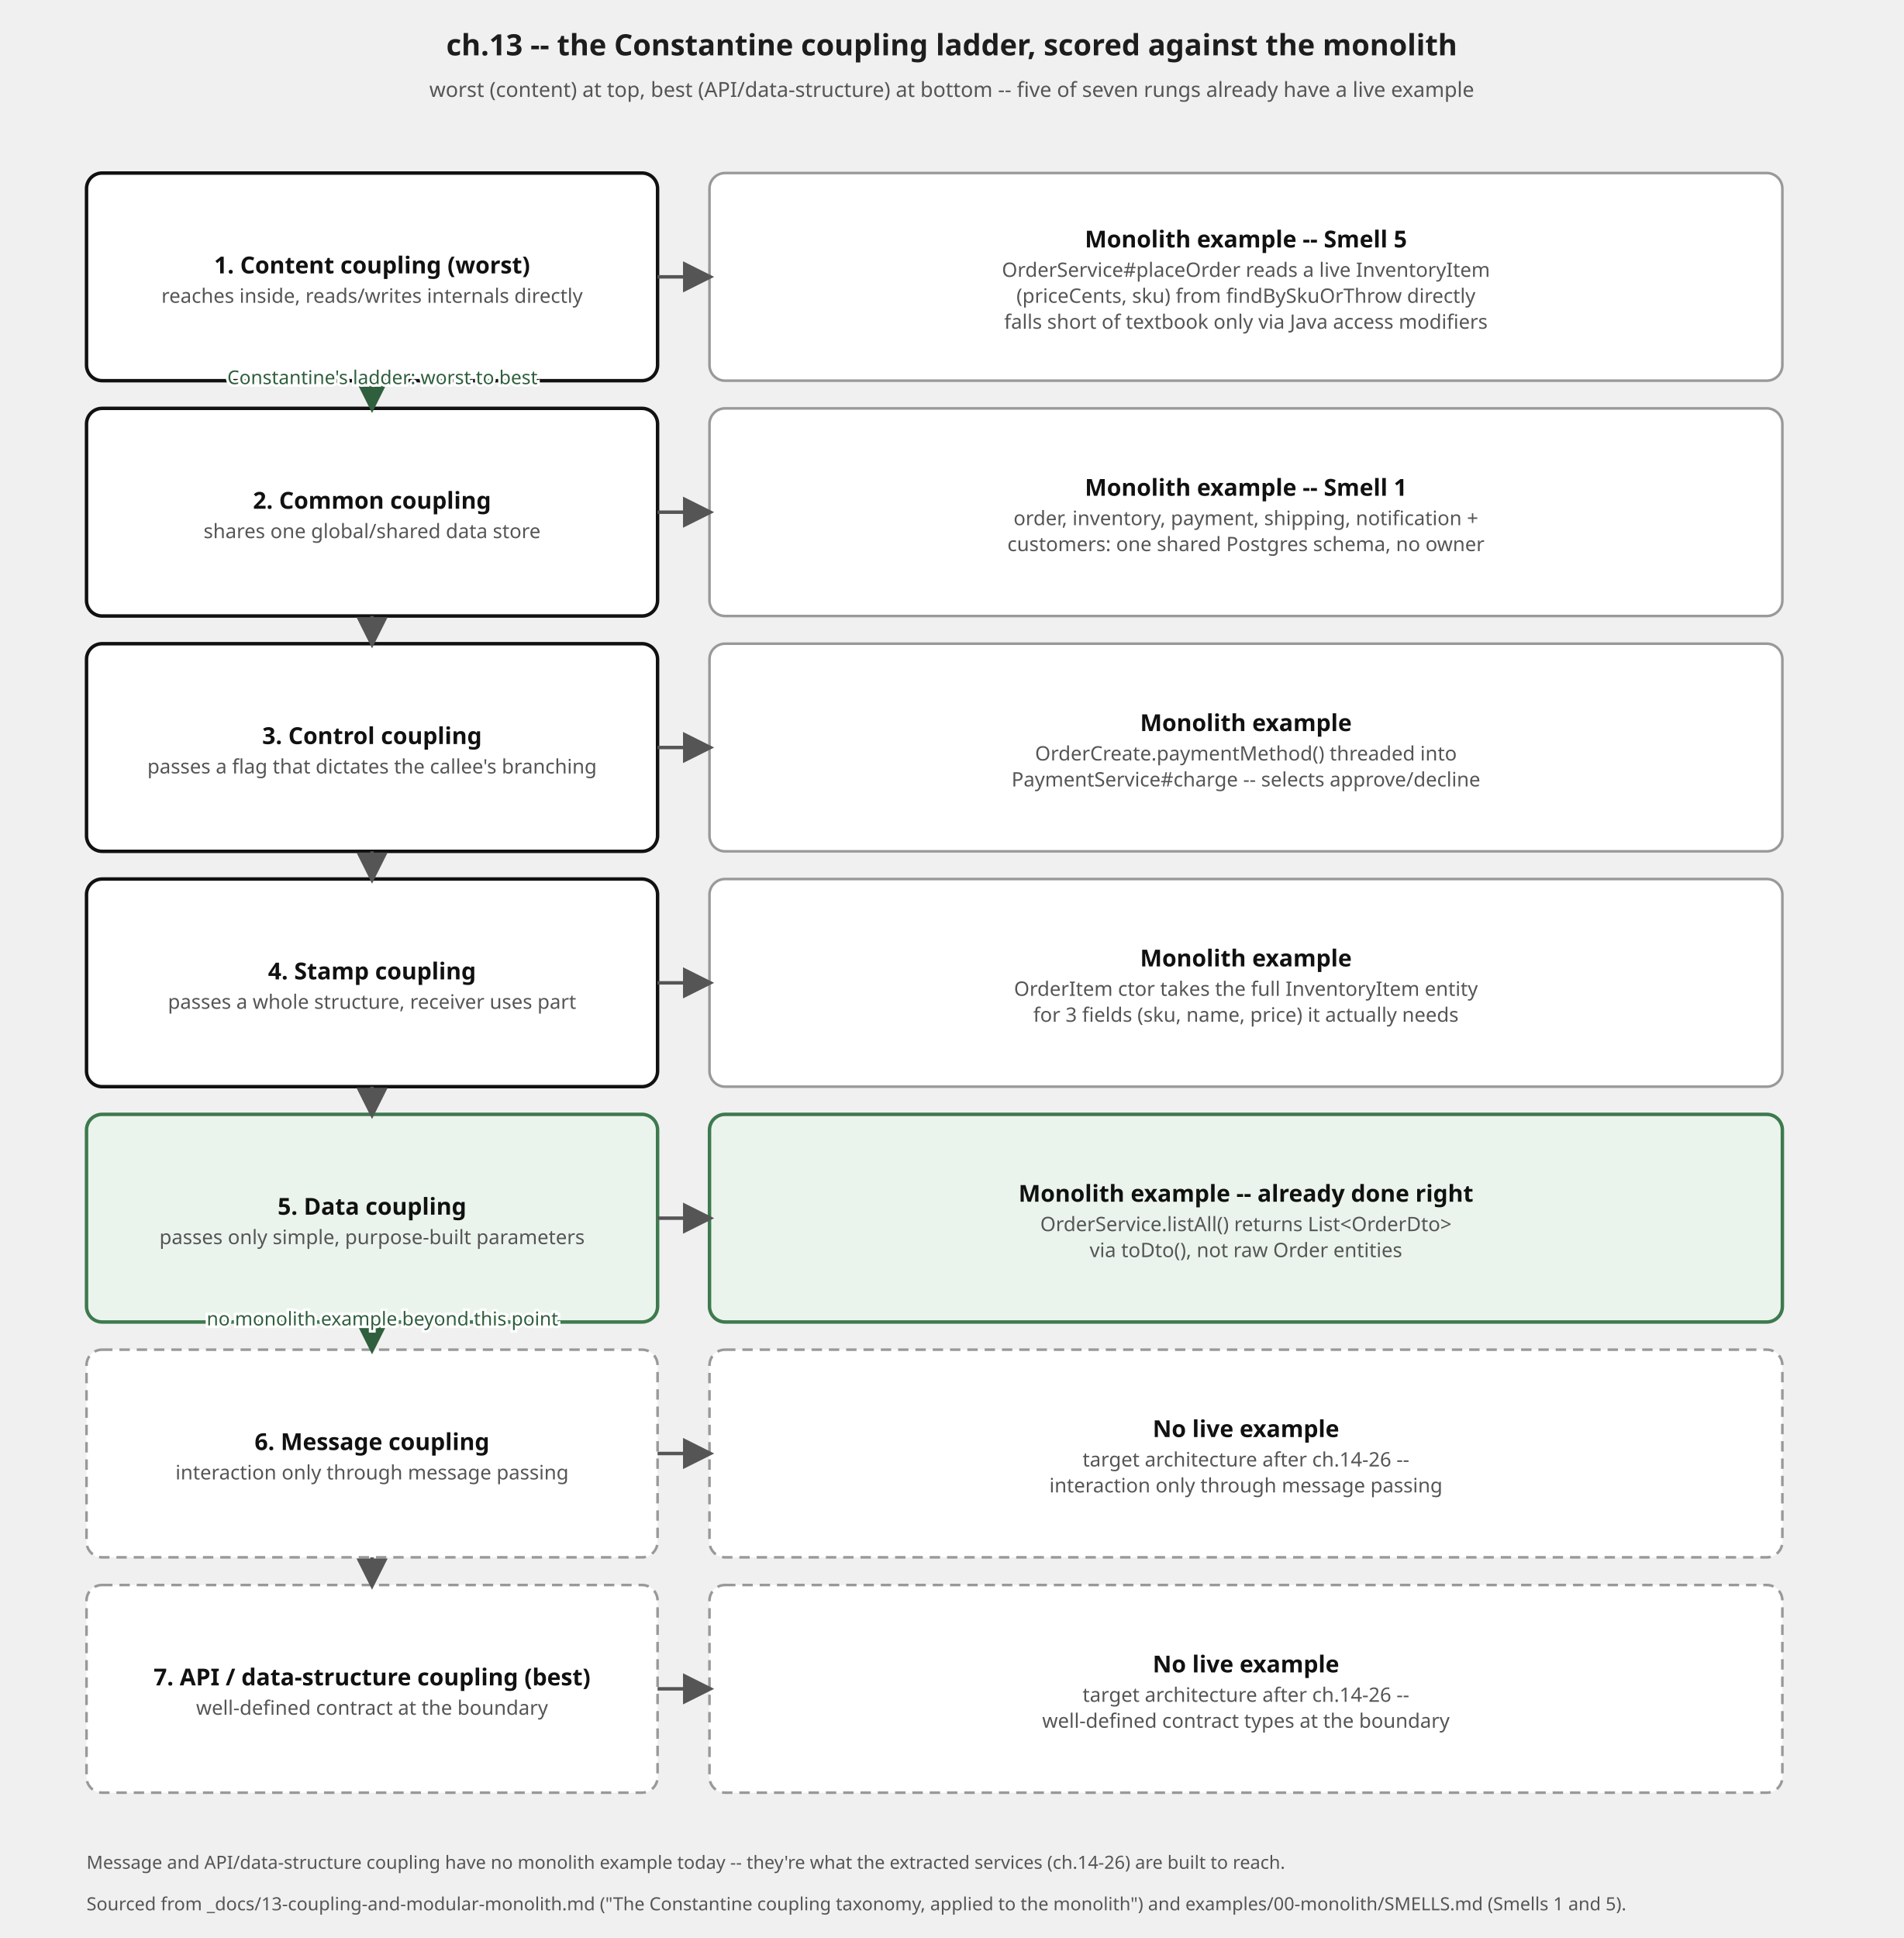
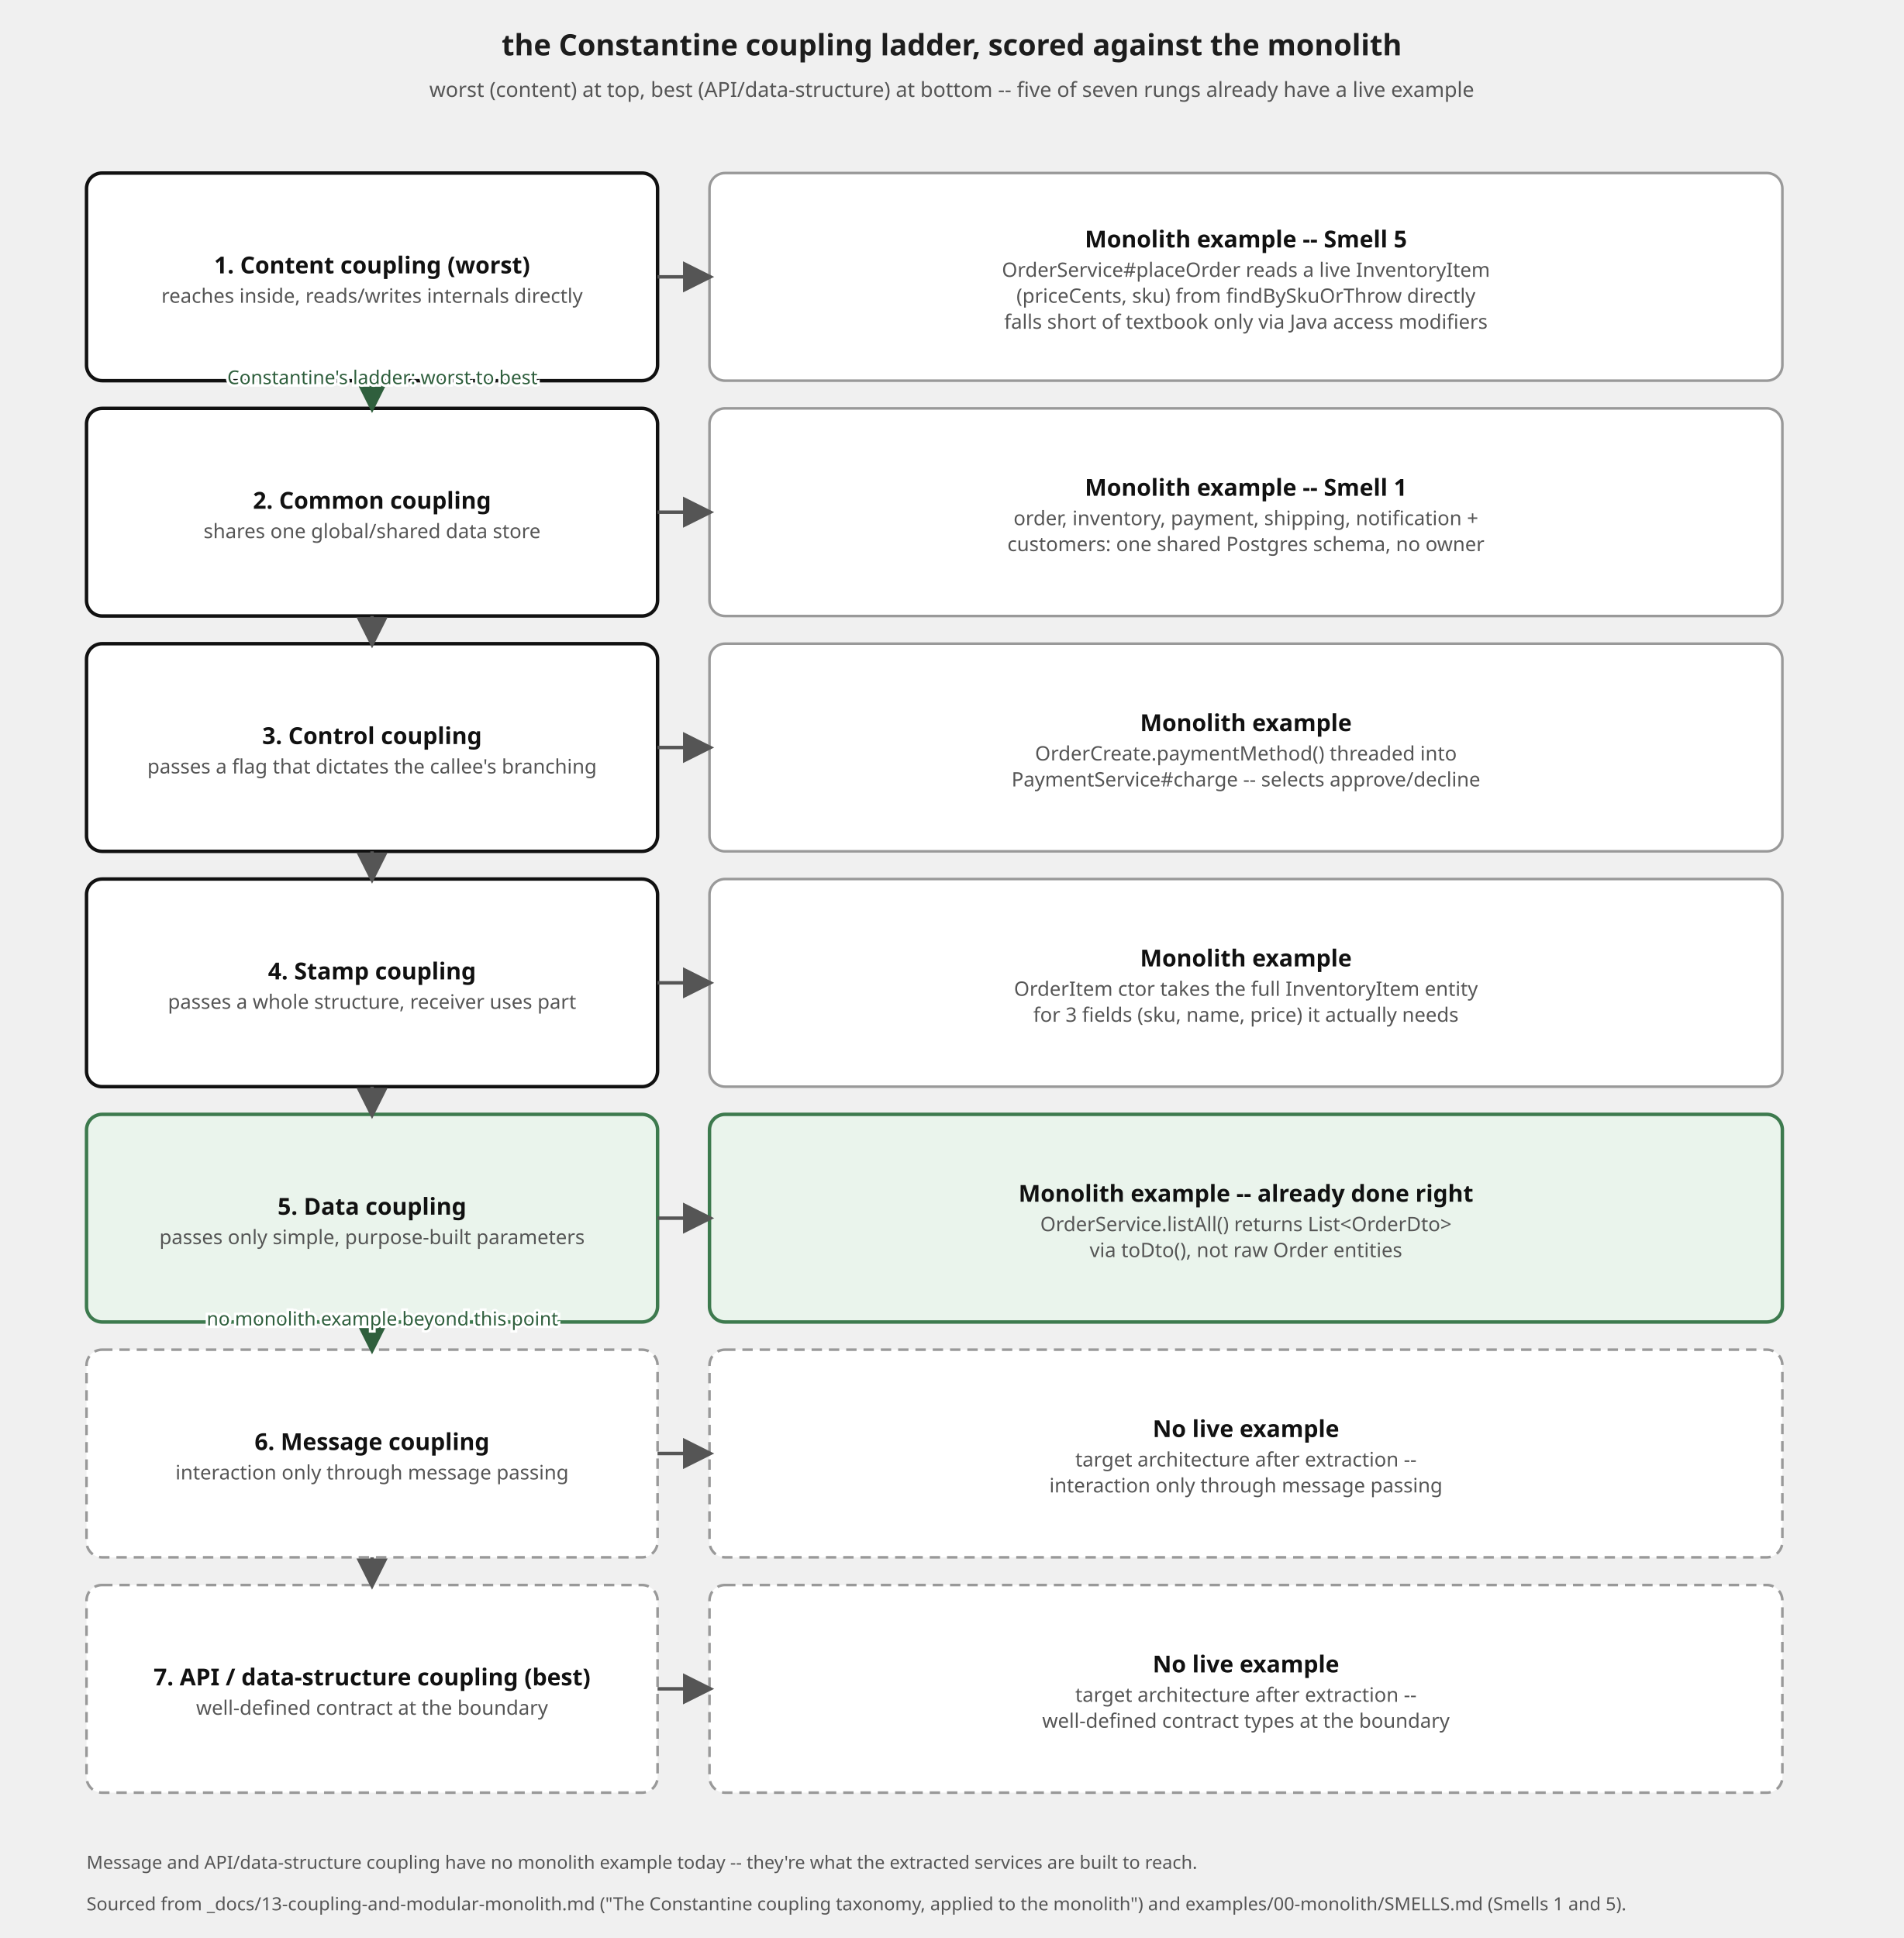
<svg xmlns="http://www.w3.org/2000/svg" viewBox="0 0 1100 1120" font-family="'Red Hat Text', system-ui, sans-serif" role="img">
  <defs>
    <marker id="a" viewBox="0 0 10 10" refX="8.5" refY="5" markerWidth="9" markerHeight="9" orient="auto-start-reverse">
      <path d="M0,0 L10,5 L0,10 z" fill="#555" />
    </marker>
    <marker id="am" viewBox="0 0 10 10" refX="8.5" refY="5" markerWidth="9" markerHeight="9" orient="auto-start-reverse">
      <path d="M0,0 L10,5 L0,10 z" fill="#2f5f3d" />
    </marker>
  </defs>
  <rect x="50" y="100" width="330" height="120" rx="9" fill="#ffffff" stroke="#111111" stroke-width="2" />
  <text x="215.0" y="158.0" font-size="13.5" font-weight="700" fill="#111111" text-anchor="middle">1. Content coupling (worst)</text>
  <text x="215.0" y="175.0" font-size="11.5" fill="#555555" text-anchor="middle">reaches inside, reads/writes internals directly</text>
  <rect x="410" y="100" width="620" height="120" rx="9" fill="#ffffff" stroke="#999999" stroke-width="1.5" />
  <text x="720.0" y="143.0" font-size="13.5" font-weight="700" fill="#111111" text-anchor="middle">Monolith example -- Smell 5</text>
  <text x="720.0" y="160.0" font-size="11.5" fill="#555555" text-anchor="middle">OrderService#placeOrder reads a live InventoryItem</text>
  <text x="720.0" y="175.0" font-size="11.5" fill="#555555" text-anchor="middle">(priceCents, sku) from findBySkuOrThrow directly</text>
  <text x="720.0" y="190.0" font-size="11.5" fill="#555555" text-anchor="middle">falls short of textbook only via Java access modifiers</text>
  <rect x="50" y="236" width="330" height="120" rx="9" fill="#ffffff" stroke="#111111" stroke-width="2" />
  <text x="215.0" y="294.0" font-size="13.5" font-weight="700" fill="#111111" text-anchor="middle">2. Common coupling</text>
  <text x="215.0" y="311.0" font-size="11.5" fill="#555555" text-anchor="middle">shares one global/shared data store</text>
  <rect x="410" y="236" width="620" height="120" rx="9" fill="#ffffff" stroke="#999999" stroke-width="1.5" />
  <text x="720.0" y="286.5" font-size="13.5" font-weight="700" fill="#111111" text-anchor="middle">Monolith example -- Smell 1</text>
  <text x="720.0" y="303.5" font-size="11.5" fill="#555555" text-anchor="middle">order, inventory, payment, shipping, notification +</text>
  <text x="720.0" y="318.5" font-size="11.5" fill="#555555" text-anchor="middle">customers: one shared Postgres schema, no owner</text>
  <rect x="50" y="372" width="330" height="120" rx="9" fill="#ffffff" stroke="#111111" stroke-width="2" />
  <text x="215.0" y="430.0" font-size="13.5" font-weight="700" fill="#111111" text-anchor="middle">3. Control coupling</text>
  <text x="215.0" y="447.0" font-size="11.5" fill="#555555" text-anchor="middle">passes a flag that dictates the callee's branching</text>
  <rect x="410" y="372" width="620" height="120" rx="9" fill="#ffffff" stroke="#999999" stroke-width="1.5" />
  <text x="720.0" y="422.5" font-size="13.5" font-weight="700" fill="#111111" text-anchor="middle">Monolith example</text>
  <text x="720.0" y="439.5" font-size="11.5" fill="#555555" text-anchor="middle">OrderCreate.paymentMethod() threaded into</text>
  <text x="720.0" y="454.5" font-size="11.5" fill="#555555" text-anchor="middle">PaymentService#charge -- selects approve/decline</text>
  <rect x="50" y="508" width="330" height="120" rx="9" fill="#ffffff" stroke="#111111" stroke-width="2" />
  <text x="215.0" y="566.0" font-size="13.5" font-weight="700" fill="#111111" text-anchor="middle">4. Stamp coupling</text>
  <text x="215.0" y="583.0" font-size="11.5" fill="#555555" text-anchor="middle">passes a whole structure, receiver uses part</text>
  <rect x="410" y="508" width="620" height="120" rx="9" fill="#ffffff" stroke="#999999" stroke-width="1.5" />
  <text x="720.0" y="558.5" font-size="13.5" font-weight="700" fill="#111111" text-anchor="middle">Monolith example</text>
  <text x="720.0" y="575.5" font-size="11.5" fill="#555555" text-anchor="middle">OrderItem ctor takes the full InventoryItem entity</text>
  <text x="720.0" y="590.5" font-size="11.5" fill="#555555" text-anchor="middle">for 3 fields (sku, name, price) it actually needs</text>
  <rect x="50" y="644" width="330" height="120" rx="9" fill="#eaf4ec" stroke="#3d7a4e" stroke-width="2" />
  <text x="215.0" y="702.0" font-size="13.5" font-weight="700" fill="#111111" text-anchor="middle">5. Data coupling</text>
  <text x="215.0" y="719.0" font-size="11.5" fill="#555555" text-anchor="middle">passes only simple, purpose-built parameters</text>
  <rect x="410" y="644" width="620" height="120" rx="9" fill="#eaf4ec" stroke="#3d7a4e" stroke-width="2" />
  <text x="720.0" y="694.5" font-size="13.5" font-weight="700" fill="#111111" text-anchor="middle">Monolith example -- already done right</text>
  <text x="720.0" y="711.5" font-size="11.5" fill="#555555" text-anchor="middle">OrderService.listAll() returns List&lt;OrderDto&gt;</text>
  <text x="720.0" y="726.5" font-size="11.5" fill="#555555" text-anchor="middle">via toDto(), not raw Order entities</text>
  <rect x="50" y="780" width="330" height="120" rx="9" fill="#ffffff" stroke="#999999" stroke-width="1.5" stroke-dasharray="6 4" />
  <text x="215.0" y="838.0" font-size="13.5" font-weight="700" fill="#111111" text-anchor="middle">6. Message coupling</text>
  <text x="215.0" y="855.0" font-size="11.5" fill="#555555" text-anchor="middle">interaction only through message passing</text>
  <rect x="410" y="780" width="620" height="120" rx="9" fill="#ffffff" stroke="#999999" stroke-width="1.5" stroke-dasharray="6 4" />
  <text x="720.0" y="830.5" font-size="13.5" font-weight="700" fill="#111111" text-anchor="middle">No live example</text>
-   <text x="720.0" y="847.5" font-size="11.5" fill="#555555" text-anchor="middle">target architecture after ch.14-26 --</text>
+   <text x="720.0" y="847.5" font-size="11.5" fill="#555555" text-anchor="middle">target architecture after extraction --</text>
  <text x="720.0" y="862.5" font-size="11.5" fill="#555555" text-anchor="middle">interaction only through message passing</text>
  <rect x="50" y="916" width="330" height="120" rx="9" fill="#ffffff" stroke="#999999" stroke-width="1.5" stroke-dasharray="6 4" />
  <text x="215.0" y="974.0" font-size="13.5" font-weight="700" fill="#111111" text-anchor="middle">7. API / data-structure coupling (best)</text>
  <text x="215.0" y="991.0" font-size="11.5" fill="#555555" text-anchor="middle">well-defined contract at the boundary</text>
  <rect x="410" y="916" width="620" height="120" rx="9" fill="#ffffff" stroke="#999999" stroke-width="1.5" stroke-dasharray="6 4" />
  <text x="720.0" y="966.5" font-size="13.5" font-weight="700" fill="#111111" text-anchor="middle">No live example</text>
-   <text x="720.0" y="983.5" font-size="11.5" fill="#555555" text-anchor="middle">target architecture after ch.14-26 --</text>
+   <text x="720.0" y="983.5" font-size="11.5" fill="#555555" text-anchor="middle">target architecture after extraction --</text>
  <text x="720.0" y="998.5" font-size="11.5" fill="#555555" text-anchor="middle">well-defined contract types at the boundary</text>
  <path d="M380.0,160.0 L410.0,160.0" fill="none" stroke="#555" stroke-width="2" marker-end="url(#a)" />
  <path d="M380.0,296.0 L410.0,296.0" fill="none" stroke="#555" stroke-width="2" marker-end="url(#a)" />
  <path d="M380.0,432.0 L410.0,432.0" fill="none" stroke="#555" stroke-width="2" marker-end="url(#a)" />
  <path d="M380.0,568.0 L410.0,568.0" fill="none" stroke="#555" stroke-width="2" marker-end="url(#a)" />
  <path d="M380.0,704.0 L410.0,704.0" fill="none" stroke="#555" stroke-width="2" marker-end="url(#a)" />
  <path d="M380.0,840.0 L410.0,840.0" fill="none" stroke="#555" stroke-width="2" marker-end="url(#a)" />
  <path d="M380.0,976.0 L410.0,976.0" fill="none" stroke="#555" stroke-width="2" marker-end="url(#a)" />
  <path d="M215.0,220.0 L215.0,236.0" fill="none" stroke="#2f5f3d" stroke-width="2" marker-end="url(#am)" />
  <text x="221.0" y="222.0" font-size="11" fill="#ffffff" stroke="#ffffff" stroke-width="3" paint-order="stroke" text-anchor="middle">Constantine's ladder: worst to best</text>
  <text x="221.0" y="222.0" font-size="11" fill="#2f5f3d" text-anchor="middle">Constantine's ladder: worst to best</text>
  <path d="M215.0,356.0 L215.0,372.0" fill="none" stroke="#555" stroke-width="2" marker-end="url(#a)" />
  <path d="M215.0,492.0 L215.0,508.0" fill="none" stroke="#555" stroke-width="2" marker-end="url(#a)" />
  <path d="M215.0,628.0 L215.0,644.0" fill="none" stroke="#555" stroke-width="2" marker-end="url(#a)" />
  <path d="M215.0,764.0 L215.0,780.0" fill="none" stroke="#2f5f3d" stroke-width="2" marker-end="url(#am)" />
  <text x="221.0" y="766.0" font-size="11" fill="#ffffff" stroke="#ffffff" stroke-width="3" paint-order="stroke" text-anchor="middle">no monolith example beyond this point</text>
  <text x="221.0" y="766.0" font-size="11" fill="#2f5f3d" text-anchor="middle">no monolith example beyond this point</text>
  <path d="M215.0,900.0 L215.0,916.0" fill="none" stroke="#555" stroke-width="2" marker-end="url(#a)" />
-   <text x="550.0" y="32" font-size="17" fill="#1d1d1d" text-anchor="middle" font-weight="700">ch.13 -- the Constantine coupling ladder, scored against the monolith</text>
+   <text x="550.0" y="32" font-size="17" fill="#1d1d1d" text-anchor="middle" font-weight="700">the Constantine coupling ladder, scored against the monolith</text>
  <text x="550.0" y="56" font-size="12" fill="#555555" text-anchor="middle">worst (content) at top, best (API/data-structure) at bottom -- five of seven rungs already have a live example</text>
-   <text x="50" y="1080" font-size="10.5" fill="#555555" text-anchor="start">Message and API/data-structure coupling have no monolith example today -- they're what the extracted services (ch.14-26) are built to reach.</text>
+   <text x="50" y="1080" font-size="10.5" fill="#555555" text-anchor="start">Message and API/data-structure coupling have no monolith example today -- they're what the extracted services are built to reach.</text>
  <text x="50" y="1104" font-size="10.5" fill="#555555" text-anchor="start">Sourced from _docs/13-coupling-and-modular-monolith.md ("The Constantine coupling taxonomy, applied to the monolith") and examples/00-monolith/SMELLS.md (Smells 1 and 5).</text>
</svg>
